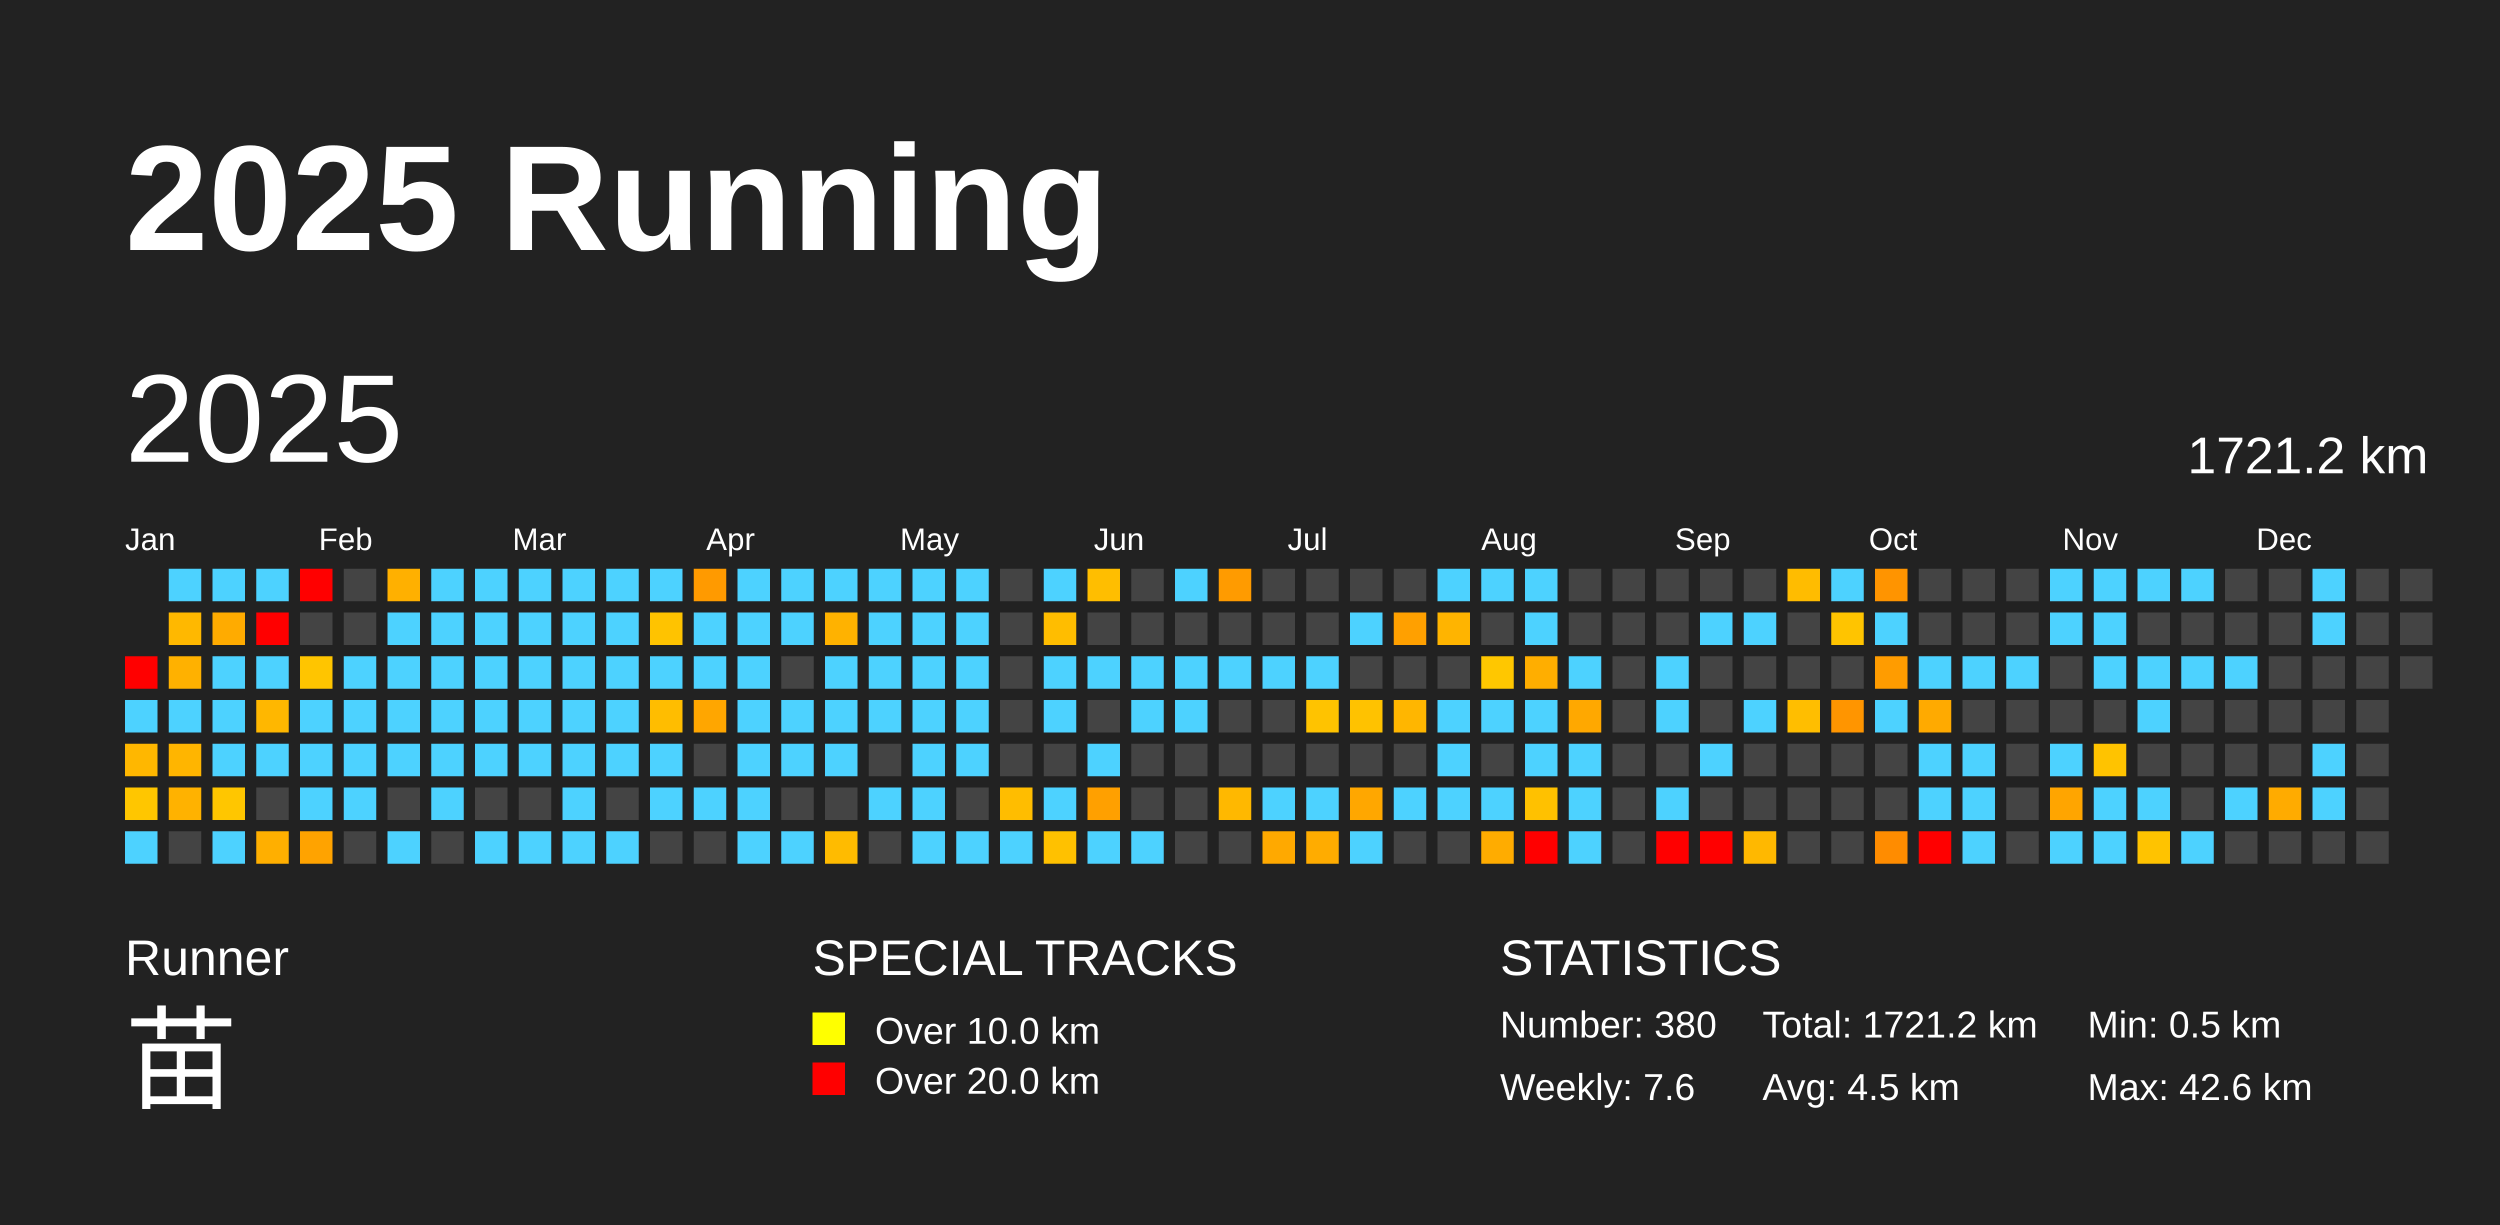
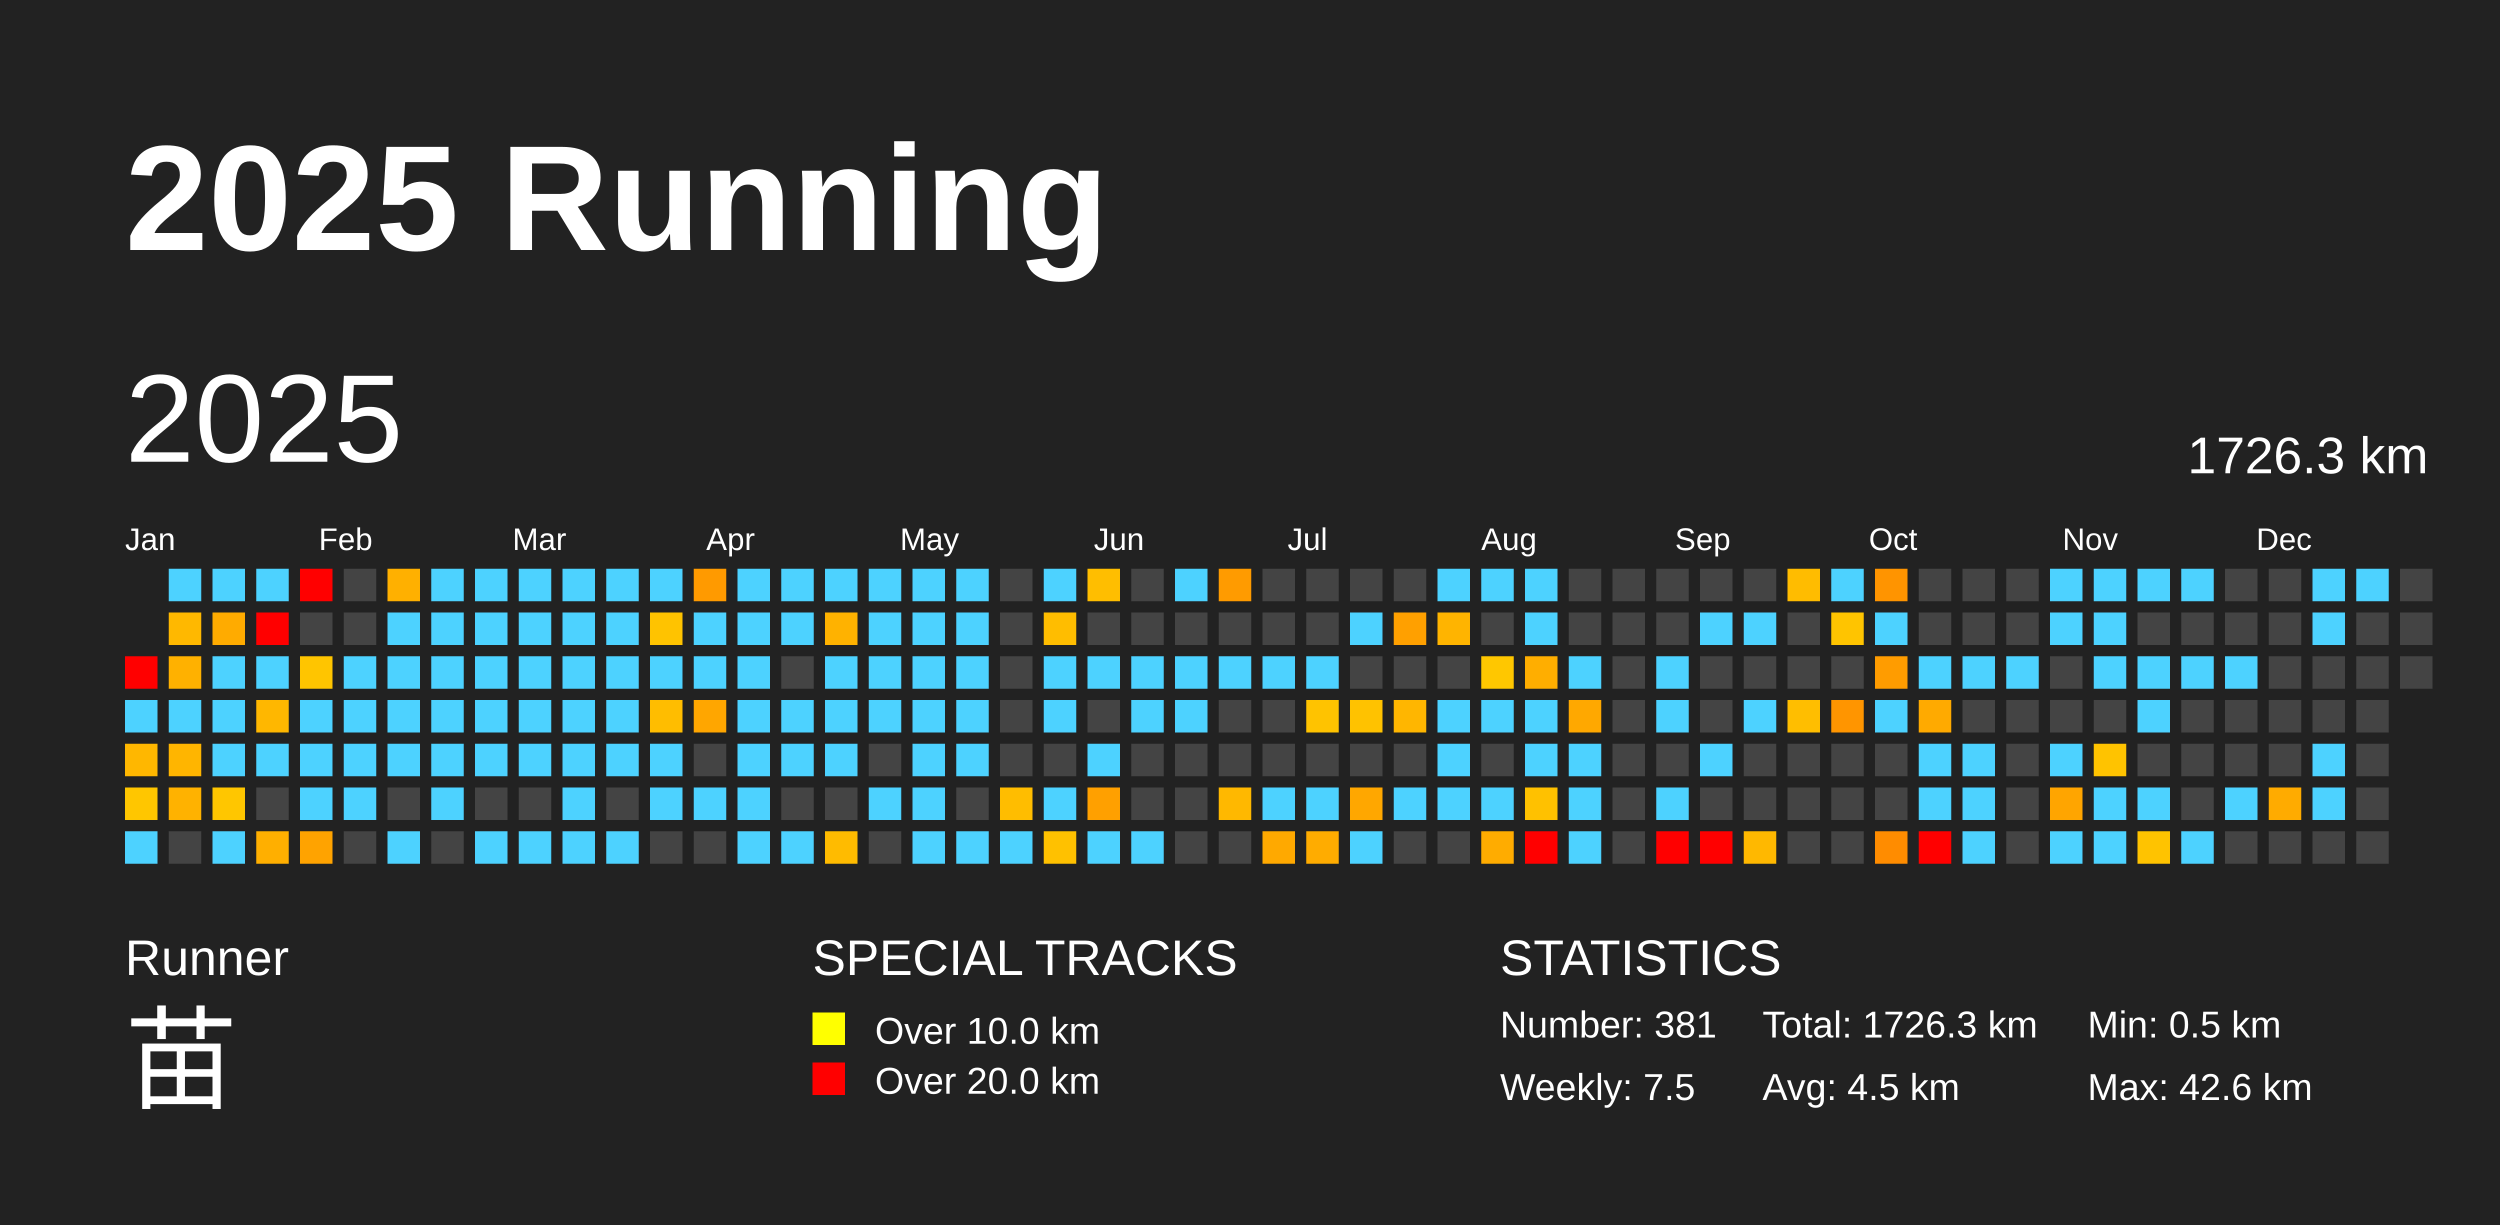
<svg xmlns="http://www.w3.org/2000/svg" baseProfile="full" height="98mm" version="1.1" viewBox="0,0,200,98" width="200mm">
  <defs />
  <rect fill="#222222" height="98" width="200" x="0" y="0" />
  <text fill="#FFFFFF" style="font-size:12px; font-family:Arial; font-weight:bold;" x="10" y="20">2025 Running</text>
  <text fill="#FFFFFF" style="font-size:4px; font-family:Arial" x="10" y="78">Runner</text>
  <text fill="#FFFFFF" style="font-size:9px; font-family:Arial" x="10" y="88">苗</text>
  <text fill="#FFFFFF" style="font-size:4px; font-family:Arial" x="65" y="78">SPECIAL TRACKS</text>
  <rect fill="yellow" height="2.6" width="2.6" x="65" y="81" />
  <text fill="#FFFFFF" style="font-size:3px; font-family:Arial" x="70" y="83.5">Over 10.0 km</text>
  <rect fill="red" height="2.6" width="2.6" x="65" y="85" />
  <text fill="#FFFFFF" style="font-size:3px; font-family:Arial" x="70" y="87.5">Over 20.0 km</text>
  <text fill="#FFFFFF" style="font-size:4px; font-family:Arial" x="120" y="78">STATISTICS</text>
-   <text fill="#FFFFFF" style="font-size:3px; font-family:Arial" x="120" y="83">Number: 380</text>
-   <text fill="#FFFFFF" style="font-size:3px; font-family:Arial" x="120" y="88">Weekly: 7.6</text>
-   <text fill="#FFFFFF" style="font-size:3px; font-family:Arial" x="141" y="83">Total: 1721.2 km</text>
+   <text fill="#FFFFFF" style="font-size:3px; font-family:Arial" x="120" y="83">Number: 381</text>
+   <text fill="#FFFFFF" style="font-size:3px; font-family:Arial" x="120" y="88">Weekly: 7.5</text>
+   <text fill="#FFFFFF" style="font-size:3px; font-family:Arial" x="141" y="83">Total: 1726.3 km</text>
  <text fill="#FFFFFF" style="font-size:3px; font-family:Arial" x="141" y="88">Avg: 4.5 km</text>
  <text fill="#FFFFFF" style="font-size:3px; font-family:Arial" x="167" y="83">Min: 0.5 km</text>
  <text fill="#FFFFFF" style="font-size:3px; font-family:Arial" x="167" y="88">Max: 42.6 km</text>
  <text dominant-baseline="hanging" fill="#FFFFFF" style="font-size:10.0px; font-family:Arial;" x="10" y="30">2025</text>
-   <text dominant-baseline="hanging" fill="#FFFFFF" style="font-size:4.125px; font-family:Arial;" x="175" y="35">1721.2 km</text>
+   <text dominant-baseline="hanging" fill="#FFFFFF" style="font-size:4.125px; font-family:Arial;" x="175" y="35">1726.3 km</text>
  <text fill="#FFFFFF" style="font-size:2.5px; font-family:Arial" x="10.0" y="44">Jan</text>
  <text fill="#FFFFFF" style="font-size:2.5px; font-family:Arial" x="25.5" y="44">Feb</text>
  <text fill="#FFFFFF" style="font-size:2.5px; font-family:Arial" x="41.0" y="44">Mar</text>
  <text fill="#FFFFFF" style="font-size:2.5px; font-family:Arial" x="56.5" y="44">Apr</text>
  <text fill="#FFFFFF" style="font-size:2.5px; font-family:Arial" x="72.0" y="44">May</text>
  <text fill="#FFFFFF" style="font-size:2.5px; font-family:Arial" x="87.5" y="44">Jun</text>
  <text fill="#FFFFFF" style="font-size:2.5px; font-family:Arial" x="103.0" y="44">Jul</text>
  <text fill="#FFFFFF" style="font-size:2.5px; font-family:Arial" x="118.5" y="44">Aug</text>
  <text fill="#FFFFFF" style="font-size:2.5px; font-family:Arial" x="134.0" y="44">Sep</text>
  <text fill="#FFFFFF" style="font-size:2.5px; font-family:Arial" x="149.5" y="44">Oct</text>
  <text fill="#FFFFFF" style="font-size:2.5px; font-family:Arial" x="165.0" y="44">Nov</text>
  <text fill="#FFFFFF" style="font-size:2.5px; font-family:Arial" x="180.5" y="44">Dec</text>
  <rect fill="red" height="2.6" width="2.6" x="10.0" y="52.5" />
  <rect fill="#4dd2ff" height="2.6" width="2.6" x="10.0" y="56.0" />
  <rect fill="#ffb700" height="2.6" width="2.6" x="10.0" y="59.5" />
  <rect fill="#ffc600" height="2.6" width="2.6" x="10.0" y="63.0" />
  <rect fill="#4dd2ff" height="2.6" width="2.6" x="10.0" y="66.5" />
  <rect fill="#4dd2ff" height="2.6" width="2.6" x="13.5" y="45.5" />
  <rect fill="#ffb800" height="2.6" width="2.6" x="13.5" y="49.0" />
  <rect fill="#ffb100" height="2.6" width="2.6" x="13.5" y="52.5" />
  <rect fill="#4dd2ff" height="2.6" width="2.6" x="13.5" y="56.0" />
  <rect fill="#ffb500" height="2.6" width="2.6" x="13.5" y="59.5" />
  <rect fill="#ffb200" height="2.6" width="2.6" x="13.5" y="63.0" />
  <rect fill="#444444" height="2.6" width="2.6" x="13.5" y="66.5" />
  <rect fill="#4dd2ff" height="2.6" width="2.6" x="17.0" y="45.5" />
  <rect fill="#ffab00" height="2.6" width="2.6" x="17.0" y="49.0" />
  <rect fill="#4dd2ff" height="2.6" width="2.6" x="17.0" y="52.5" />
  <rect fill="#4dd2ff" height="2.6" width="2.6" x="17.0" y="56.0" />
  <rect fill="#4dd2ff" height="2.6" width="2.6" x="17.0" y="59.5" />
  <rect fill="#ffc600" height="2.6" width="2.6" x="17.0" y="63.0" />
  <rect fill="#4dd2ff" height="2.6" width="2.6" x="17.0" y="66.5" />
  <rect fill="#4dd2ff" height="2.6" width="2.6" x="20.5" y="45.5" />
  <rect fill="red" height="2.6" width="2.6" x="20.5" y="49.0" />
  <rect fill="#4dd2ff" height="2.6" width="2.6" x="20.5" y="52.5" />
  <rect fill="#ffb700" height="2.6" width="2.6" x="20.5" y="56.0" />
  <rect fill="#4dd2ff" height="2.6" width="2.6" x="20.5" y="59.5" />
  <rect fill="#444444" height="2.6" width="2.6" x="20.5" y="63.0" />
  <rect fill="#ffaf00" height="2.6" width="2.6" x="20.5" y="66.5" />
  <rect fill="red" height="2.6" width="2.6" x="24.0" y="45.5" />
  <rect fill="#444444" height="2.6" width="2.6" x="24.0" y="49.0" />
  <rect fill="#ffc500" height="2.6" width="2.6" x="24.0" y="52.5" />
  <rect fill="#4dd2ff" height="2.6" width="2.6" x="24.0" y="56.0" />
  <rect fill="#4dd2ff" height="2.6" width="2.6" x="24.0" y="59.5" />
  <rect fill="#4dd2ff" height="2.6" width="2.6" x="24.0" y="63.0" />
  <rect fill="#ffa300" height="2.6" width="2.6" x="24.0" y="66.5" />
  <rect fill="#444444" height="2.6" width="2.6" x="27.5" y="45.5" />
  <rect fill="#444444" height="2.6" width="2.6" x="27.5" y="49.0" />
  <rect fill="#4dd2ff" height="2.6" width="2.6" x="27.5" y="52.5" />
  <rect fill="#4dd2ff" height="2.6" width="2.6" x="27.5" y="56.0" />
  <rect fill="#4dd2ff" height="2.6" width="2.6" x="27.5" y="59.5" />
  <rect fill="#4dd2ff" height="2.6" width="2.6" x="27.5" y="63.0" />
  <rect fill="#444444" height="2.6" width="2.6" x="27.5" y="66.5" />
  <rect fill="#ffb000" height="2.6" width="2.6" x="31.0" y="45.5" />
  <rect fill="#4dd2ff" height="2.6" width="2.6" x="31.0" y="49.0" />
  <rect fill="#4dd2ff" height="2.6" width="2.6" x="31.0" y="52.5" />
  <rect fill="#4dd2ff" height="2.6" width="2.6" x="31.0" y="56.0" />
  <rect fill="#4dd2ff" height="2.6" width="2.6" x="31.0" y="59.5" />
  <rect fill="#444444" height="2.6" width="2.6" x="31.0" y="63.0" />
  <rect fill="#4dd2ff" height="2.6" width="2.6" x="31.0" y="66.5" />
  <rect fill="#4dd2ff" height="2.6" width="2.6" x="34.5" y="45.5" />
  <rect fill="#4dd2ff" height="2.6" width="2.6" x="34.5" y="49.0" />
  <rect fill="#4dd2ff" height="2.6" width="2.6" x="34.5" y="52.5" />
  <rect fill="#4dd2ff" height="2.6" width="2.6" x="34.5" y="56.0" />
  <rect fill="#4dd2ff" height="2.6" width="2.6" x="34.5" y="59.5" />
  <rect fill="#4dd2ff" height="2.6" width="2.6" x="34.5" y="63.0" />
  <rect fill="#444444" height="2.6" width="2.6" x="34.5" y="66.5" />
  <rect fill="#4dd2ff" height="2.6" width="2.6" x="38.0" y="45.5" />
  <rect fill="#4dd2ff" height="2.6" width="2.6" x="38.0" y="49.0" />
  <rect fill="#4dd2ff" height="2.6" width="2.6" x="38.0" y="52.5" />
  <rect fill="#4dd2ff" height="2.6" width="2.6" x="38.0" y="56.0" />
  <rect fill="#4dd2ff" height="2.6" width="2.6" x="38.0" y="59.5" />
  <rect fill="#444444" height="2.6" width="2.6" x="38.0" y="63.0" />
  <rect fill="#4dd2ff" height="2.6" width="2.6" x="38.0" y="66.5" />
  <rect fill="#4dd2ff" height="2.6" width="2.6" x="41.5" y="45.5" />
  <rect fill="#4dd2ff" height="2.6" width="2.6" x="41.5" y="49.0" />
  <rect fill="#4dd2ff" height="2.6" width="2.6" x="41.5" y="52.5" />
  <rect fill="#4dd2ff" height="2.6" width="2.6" x="41.5" y="56.0" />
  <rect fill="#4dd2ff" height="2.6" width="2.6" x="41.5" y="59.5" />
  <rect fill="#444444" height="2.6" width="2.6" x="41.5" y="63.0" />
  <rect fill="#4dd2ff" height="2.6" width="2.6" x="41.5" y="66.5" />
  <rect fill="#4dd2ff" height="2.6" width="2.6" x="45.0" y="45.5" />
  <rect fill="#4dd2ff" height="2.6" width="2.6" x="45.0" y="49.0" />
  <rect fill="#4dd2ff" height="2.6" width="2.6" x="45.0" y="52.5" />
  <rect fill="#4dd2ff" height="2.6" width="2.6" x="45.0" y="56.0" />
  <rect fill="#4dd2ff" height="2.6" width="2.6" x="45.0" y="59.5" />
  <rect fill="#4dd2ff" height="2.6" width="2.6" x="45.0" y="63.0" />
  <rect fill="#4dd2ff" height="2.6" width="2.6" x="45.0" y="66.5" />
  <rect fill="#4dd2ff" height="2.6" width="2.6" x="48.5" y="45.5" />
  <rect fill="#4dd2ff" height="2.6" width="2.6" x="48.5" y="49.0" />
  <rect fill="#4dd2ff" height="2.6" width="2.6" x="48.5" y="52.5" />
  <rect fill="#4dd2ff" height="2.6" width="2.6" x="48.5" y="56.0" />
  <rect fill="#4dd2ff" height="2.6" width="2.6" x="48.5" y="59.5" />
  <rect fill="#444444" height="2.6" width="2.6" x="48.5" y="63.0" />
  <rect fill="#4dd2ff" height="2.6" width="2.6" x="48.5" y="66.5" />
  <rect fill="#4dd2ff" height="2.6" width="2.6" x="52.0" y="45.5" />
  <rect fill="#ffc300" height="2.6" width="2.6" x="52.0" y="49.0" />
  <rect fill="#4dd2ff" height="2.6" width="2.6" x="52.0" y="52.5" />
  <rect fill="#ffbd00" height="2.6" width="2.6" x="52.0" y="56.0" />
  <rect fill="#4dd2ff" height="2.6" width="2.6" x="52.0" y="59.5" />
  <rect fill="#4dd2ff" height="2.6" width="2.6" x="52.0" y="63.0" />
  <rect fill="#444444" height="2.6" width="2.6" x="52.0" y="66.5" />
  <rect fill="#ff9a00" height="2.6" width="2.6" x="55.5" y="45.5" />
  <rect fill="#4dd2ff" height="2.6" width="2.6" x="55.5" y="49.0" />
  <rect fill="#4dd2ff" height="2.6" width="2.6" x="55.5" y="52.5" />
  <rect fill="#ffa600" height="2.6" width="2.6" x="55.5" y="56.0" />
  <rect fill="#444444" height="2.6" width="2.6" x="55.5" y="59.5" />
  <rect fill="#4dd2ff" height="2.6" width="2.6" x="55.5" y="63.0" />
  <rect fill="#444444" height="2.6" width="2.6" x="55.5" y="66.5" />
  <rect fill="#4dd2ff" height="2.6" width="2.6" x="59.0" y="45.5" />
  <rect fill="#4dd2ff" height="2.6" width="2.6" x="59.0" y="49.0" />
  <rect fill="#4dd2ff" height="2.6" width="2.6" x="59.0" y="52.5" />
  <rect fill="#4dd2ff" height="2.6" width="2.6" x="59.0" y="56.0" />
  <rect fill="#4dd2ff" height="2.6" width="2.6" x="59.0" y="59.5" />
  <rect fill="#4dd2ff" height="2.6" width="2.6" x="59.0" y="63.0" />
  <rect fill="#4dd2ff" height="2.6" width="2.6" x="59.0" y="66.5" />
  <rect fill="#4dd2ff" height="2.6" width="2.6" x="62.5" y="45.5" />
  <rect fill="#4dd2ff" height="2.6" width="2.6" x="62.5" y="49.0" />
  <rect fill="#444444" height="2.6" width="2.6" x="62.5" y="52.5" />
  <rect fill="#4dd2ff" height="2.6" width="2.6" x="62.5" y="56.0" />
  <rect fill="#4dd2ff" height="2.6" width="2.6" x="62.5" y="59.5" />
  <rect fill="#444444" height="2.6" width="2.6" x="62.5" y="63.0" />
  <rect fill="#4dd2ff" height="2.6" width="2.6" x="62.5" y="66.5" />
  <rect fill="#4dd2ff" height="2.6" width="2.6" x="66.0" y="45.5" />
  <rect fill="#ffb200" height="2.6" width="2.6" x="66.0" y="49.0" />
  <rect fill="#4dd2ff" height="2.6" width="2.6" x="66.0" y="52.5" />
  <rect fill="#4dd2ff" height="2.6" width="2.6" x="66.0" y="56.0" />
  <rect fill="#4dd2ff" height="2.6" width="2.6" x="66.0" y="59.5" />
  <rect fill="#444444" height="2.6" width="2.6" x="66.0" y="63.0" />
  <rect fill="#ffbb00" height="2.6" width="2.6" x="66.0" y="66.5" />
  <rect fill="#4dd2ff" height="2.6" width="2.6" x="69.5" y="45.5" />
  <rect fill="#4dd2ff" height="2.6" width="2.6" x="69.5" y="49.0" />
  <rect fill="#4dd2ff" height="2.6" width="2.6" x="69.5" y="52.5" />
  <rect fill="#4dd2ff" height="2.6" width="2.6" x="69.5" y="56.0" />
  <rect fill="#444444" height="2.6" width="2.6" x="69.5" y="59.5" />
  <rect fill="#4dd2ff" height="2.6" width="2.6" x="69.5" y="63.0" />
  <rect fill="#444444" height="2.6" width="2.6" x="69.5" y="66.5" />
  <rect fill="#4dd2ff" height="2.6" width="2.6" x="73.0" y="45.5" />
  <rect fill="#4dd2ff" height="2.6" width="2.6" x="73.0" y="49.0" />
  <rect fill="#4dd2ff" height="2.6" width="2.6" x="73.0" y="52.5" />
  <rect fill="#4dd2ff" height="2.6" width="2.6" x="73.0" y="56.0" />
  <rect fill="#4dd2ff" height="2.6" width="2.6" x="73.0" y="59.5" />
  <rect fill="#4dd2ff" height="2.6" width="2.6" x="73.0" y="63.0" />
  <rect fill="#4dd2ff" height="2.6" width="2.6" x="73.0" y="66.5" />
  <rect fill="#4dd2ff" height="2.6" width="2.6" x="76.5" y="45.5" />
  <rect fill="#4dd2ff" height="2.6" width="2.6" x="76.5" y="49.0" />
  <rect fill="#4dd2ff" height="2.6" width="2.6" x="76.5" y="52.5" />
  <rect fill="#4dd2ff" height="2.6" width="2.6" x="76.5" y="56.0" />
  <rect fill="#4dd2ff" height="2.6" width="2.6" x="76.5" y="59.5" />
  <rect fill="#444444" height="2.6" width="2.6" x="76.5" y="63.0" />
  <rect fill="#4dd2ff" height="2.6" width="2.6" x="76.5" y="66.5" />
  <rect fill="#444444" height="2.6" width="2.6" x="80.0" y="45.5" />
  <rect fill="#444444" height="2.6" width="2.6" x="80.0" y="49.0" />
  <rect fill="#444444" height="2.6" width="2.6" x="80.0" y="52.5" />
  <rect fill="#444444" height="2.6" width="2.6" x="80.0" y="56.0" />
  <rect fill="#444444" height="2.6" width="2.6" x="80.0" y="59.5" />
  <rect fill="#ffbd00" height="2.6" width="2.6" x="80.0" y="63.0" />
  <rect fill="#4dd2ff" height="2.6" width="2.6" x="80.0" y="66.5" />
  <rect fill="#4dd2ff" height="2.6" width="2.6" x="83.5" y="45.5" />
  <rect fill="#ffbd00" height="2.6" width="2.6" x="83.5" y="49.0" />
  <rect fill="#4dd2ff" height="2.6" width="2.6" x="83.5" y="52.5" />
  <rect fill="#4dd2ff" height="2.6" width="2.6" x="83.5" y="56.0" />
  <rect fill="#444444" height="2.6" width="2.6" x="83.5" y="59.5" />
  <rect fill="#4dd2ff" height="2.6" width="2.6" x="83.5" y="63.0" />
  <rect fill="#ffc100" height="2.6" width="2.6" x="83.5" y="66.5" />
  <rect fill="#ffbe00" height="2.6" width="2.6" x="87.0" y="45.5" />
  <rect fill="#444444" height="2.6" width="2.6" x="87.0" y="49.0" />
  <rect fill="#4dd2ff" height="2.6" width="2.6" x="87.0" y="52.5" />
  <rect fill="#444444" height="2.6" width="2.6" x="87.0" y="56.0" />
  <rect fill="#4dd2ff" height="2.6" width="2.6" x="87.0" y="59.5" />
  <rect fill="#ffa000" height="2.6" width="2.6" x="87.0" y="63.0" />
  <rect fill="#4dd2ff" height="2.6" width="2.6" x="87.0" y="66.5" />
  <rect fill="#444444" height="2.6" width="2.6" x="90.5" y="45.5" />
  <rect fill="#444444" height="2.6" width="2.6" x="90.5" y="49.0" />
  <rect fill="#4dd2ff" height="2.6" width="2.6" x="90.5" y="52.5" />
  <rect fill="#4dd2ff" height="2.6" width="2.6" x="90.5" y="56.0" />
  <rect fill="#444444" height="2.6" width="2.6" x="90.5" y="59.5" />
  <rect fill="#444444" height="2.6" width="2.6" x="90.5" y="63.0" />
  <rect fill="#4dd2ff" height="2.6" width="2.6" x="90.5" y="66.5" />
  <rect fill="#4dd2ff" height="2.6" width="2.6" x="94.0" y="45.5" />
  <rect fill="#444444" height="2.6" width="2.6" x="94.0" y="49.0" />
  <rect fill="#4dd2ff" height="2.6" width="2.6" x="94.0" y="52.5" />
  <rect fill="#4dd2ff" height="2.6" width="2.6" x="94.0" y="56.0" />
  <rect fill="#444444" height="2.6" width="2.6" x="94.0" y="59.5" />
  <rect fill="#444444" height="2.6" width="2.6" x="94.0" y="63.0" />
  <rect fill="#444444" height="2.6" width="2.6" x="94.0" y="66.5" />
  <rect fill="#ff9b00" height="2.6" width="2.6" x="97.5" y="45.5" />
  <rect fill="#444444" height="2.6" width="2.6" x="97.5" y="49.0" />
  <rect fill="#4dd2ff" height="2.6" width="2.6" x="97.5" y="52.5" />
  <rect fill="#444444" height="2.6" width="2.6" x="97.5" y="56.0" />
  <rect fill="#444444" height="2.6" width="2.6" x="97.5" y="59.5" />
  <rect fill="#ffb800" height="2.6" width="2.6" x="97.5" y="63.0" />
  <rect fill="#444444" height="2.6" width="2.6" x="97.5" y="66.5" />
  <rect fill="#444444" height="2.6" width="2.6" x="101.0" y="45.5" />
  <rect fill="#444444" height="2.6" width="2.6" x="101.0" y="49.0" />
  <rect fill="#4dd2ff" height="2.6" width="2.6" x="101.0" y="52.5" />
  <rect fill="#444444" height="2.6" width="2.6" x="101.0" y="56.0" />
  <rect fill="#444444" height="2.6" width="2.6" x="101.0" y="59.5" />
  <rect fill="#4dd2ff" height="2.6" width="2.6" x="101.0" y="63.0" />
  <rect fill="#ffa900" height="2.6" width="2.6" x="101.0" y="66.5" />
  <rect fill="#444444" height="2.6" width="2.6" x="104.5" y="45.5" />
  <rect fill="#444444" height="2.6" width="2.6" x="104.5" y="49.0" />
  <rect fill="#4dd2ff" height="2.6" width="2.6" x="104.5" y="52.5" />
  <rect fill="#ffc300" height="2.6" width="2.6" x="104.5" y="56.0" />
  <rect fill="#444444" height="2.6" width="2.6" x="104.5" y="59.5" />
  <rect fill="#4dd2ff" height="2.6" width="2.6" x="104.5" y="63.0" />
  <rect fill="#ffac00" height="2.6" width="2.6" x="104.5" y="66.5" />
  <rect fill="#444444" height="2.6" width="2.6" x="108.0" y="45.5" />
  <rect fill="#4dd2ff" height="2.6" width="2.6" x="108.0" y="49.0" />
  <rect fill="#444444" height="2.6" width="2.6" x="108.0" y="52.5" />
  <rect fill="#ffc200" height="2.6" width="2.6" x="108.0" y="56.0" />
  <rect fill="#444444" height="2.6" width="2.6" x="108.0" y="59.5" />
  <rect fill="#ffa700" height="2.6" width="2.6" x="108.0" y="63.0" />
  <rect fill="#4dd2ff" height="2.6" width="2.6" x="108.0" y="66.5" />
  <rect fill="#444444" height="2.6" width="2.6" x="111.5" y="45.5" />
  <rect fill="#ffa000" height="2.6" width="2.6" x="111.5" y="49.0" />
  <rect fill="#444444" height="2.6" width="2.6" x="111.5" y="52.5" />
  <rect fill="#ffb600" height="2.6" width="2.6" x="111.5" y="56.0" />
  <rect fill="#444444" height="2.6" width="2.6" x="111.5" y="59.5" />
  <rect fill="#4dd2ff" height="2.6" width="2.6" x="111.5" y="63.0" />
  <rect fill="#444444" height="2.6" width="2.6" x="111.5" y="66.5" />
  <rect fill="#4dd2ff" height="2.6" width="2.6" x="115.0" y="45.5" />
  <rect fill="#ffb400" height="2.6" width="2.6" x="115.0" y="49.0" />
  <rect fill="#444444" height="2.6" width="2.6" x="115.0" y="52.5" />
  <rect fill="#4dd2ff" height="2.6" width="2.6" x="115.0" y="56.0" />
  <rect fill="#4dd2ff" height="2.6" width="2.6" x="115.0" y="59.5" />
  <rect fill="#4dd2ff" height="2.6" width="2.6" x="115.0" y="63.0" />
  <rect fill="#444444" height="2.6" width="2.6" x="115.0" y="66.5" />
  <rect fill="#4dd2ff" height="2.6" width="2.6" x="118.5" y="45.5" />
  <rect fill="#444444" height="2.6" width="2.6" x="118.5" y="49.0" />
  <rect fill="#ffc700" height="2.6" width="2.6" x="118.5" y="52.5" />
  <rect fill="#4dd2ff" height="2.6" width="2.6" x="118.5" y="56.0" />
  <rect fill="#444444" height="2.6" width="2.6" x="118.5" y="59.5" />
  <rect fill="#4dd2ff" height="2.6" width="2.6" x="118.5" y="63.0" />
  <rect fill="#ffac00" height="2.6" width="2.6" x="118.5" y="66.5" />
  <rect fill="#4dd2ff" height="2.6" width="2.6" x="122.0" y="45.5" />
  <rect fill="#4dd2ff" height="2.6" width="2.6" x="122.0" y="49.0" />
  <rect fill="#ffae00" height="2.6" width="2.6" x="122.0" y="52.5" />
  <rect fill="#4dd2ff" height="2.6" width="2.6" x="122.0" y="56.0" />
  <rect fill="#4dd2ff" height="2.6" width="2.6" x="122.0" y="59.5" />
  <rect fill="#ffc100" height="2.6" width="2.6" x="122.0" y="63.0" />
  <rect fill="red" height="2.6" width="2.6" x="122.0" y="66.5" />
  <rect fill="#444444" height="2.6" width="2.6" x="125.5" y="45.5" />
  <rect fill="#444444" height="2.6" width="2.6" x="125.5" y="49.0" />
  <rect fill="#4dd2ff" height="2.6" width="2.6" x="125.5" y="52.5" />
  <rect fill="#ffa800" height="2.6" width="2.6" x="125.5" y="56.0" />
  <rect fill="#4dd2ff" height="2.6" width="2.6" x="125.5" y="59.5" />
  <rect fill="#4dd2ff" height="2.6" width="2.6" x="125.5" y="63.0" />
  <rect fill="#4dd2ff" height="2.6" width="2.6" x="125.5" y="66.5" />
  <rect fill="#444444" height="2.6" width="2.6" x="129.0" y="45.5" />
  <rect fill="#444444" height="2.6" width="2.6" x="129.0" y="49.0" />
  <rect fill="#444444" height="2.6" width="2.6" x="129.0" y="52.5" />
  <rect fill="#444444" height="2.6" width="2.6" x="129.0" y="56.0" />
  <rect fill="#444444" height="2.6" width="2.6" x="129.0" y="59.5" />
  <rect fill="#444444" height="2.6" width="2.6" x="129.0" y="63.0" />
  <rect fill="#444444" height="2.6" width="2.6" x="129.0" y="66.5" />
  <rect fill="#444444" height="2.6" width="2.6" x="132.5" y="45.5" />
  <rect fill="#444444" height="2.6" width="2.6" x="132.5" y="49.0" />
  <rect fill="#4dd2ff" height="2.6" width="2.6" x="132.5" y="52.5" />
  <rect fill="#4dd2ff" height="2.6" width="2.6" x="132.5" y="56.0" />
  <rect fill="#444444" height="2.6" width="2.6" x="132.5" y="59.5" />
  <rect fill="#4dd2ff" height="2.6" width="2.6" x="132.5" y="63.0" />
  <rect fill="red" height="2.6" width="2.6" x="132.5" y="66.5" />
  <rect fill="#444444" height="2.6" width="2.6" x="136.0" y="45.5" />
  <rect fill="#4dd2ff" height="2.6" width="2.6" x="136.0" y="49.0" />
  <rect fill="#444444" height="2.6" width="2.6" x="136.0" y="52.5" />
  <rect fill="#444444" height="2.6" width="2.6" x="136.0" y="56.0" />
  <rect fill="#4dd2ff" height="2.6" width="2.6" x="136.0" y="59.5" />
  <rect fill="#444444" height="2.6" width="2.6" x="136.0" y="63.0" />
  <rect fill="red" height="2.6" width="2.6" x="136.0" y="66.5" />
  <rect fill="#444444" height="2.6" width="2.6" x="139.5" y="45.5" />
  <rect fill="#4dd2ff" height="2.6" width="2.6" x="139.5" y="49.0" />
  <rect fill="#444444" height="2.6" width="2.6" x="139.5" y="52.5" />
  <rect fill="#4dd2ff" height="2.6" width="2.6" x="139.5" y="56.0" />
  <rect fill="#444444" height="2.6" width="2.6" x="139.5" y="59.5" />
  <rect fill="#444444" height="2.6" width="2.6" x="139.5" y="63.0" />
  <rect fill="#ffb800" height="2.6" width="2.6" x="139.5" y="66.5" />
  <rect fill="#ffbc00" height="2.6" width="2.6" x="143.0" y="45.5" />
  <rect fill="#444444" height="2.6" width="2.6" x="143.0" y="49.0" />
  <rect fill="#444444" height="2.6" width="2.6" x="143.0" y="52.5" />
  <rect fill="#ffbe00" height="2.6" width="2.6" x="143.0" y="56.0" />
  <rect fill="#444444" height="2.6" width="2.6" x="143.0" y="59.5" />
  <rect fill="#444444" height="2.6" width="2.6" x="143.0" y="63.0" />
  <rect fill="#444444" height="2.6" width="2.6" x="143.0" y="66.5" />
  <rect fill="#4dd2ff" height="2.6" width="2.6" x="146.5" y="45.5" />
  <rect fill="#ffc400" height="2.6" width="2.6" x="146.5" y="49.0" />
  <rect fill="#444444" height="2.6" width="2.6" x="146.5" y="52.5" />
  <rect fill="#ff9500" height="2.6" width="2.6" x="146.5" y="56.0" />
  <rect fill="#444444" height="2.6" width="2.6" x="146.5" y="59.5" />
  <rect fill="#444444" height="2.6" width="2.6" x="146.5" y="63.0" />
  <rect fill="#444444" height="2.6" width="2.6" x="146.5" y="66.5" />
  <rect fill="#ff9400" height="2.6" width="2.6" x="150.0" y="45.5" />
  <rect fill="#4dd2ff" height="2.6" width="2.6" x="150.0" y="49.0" />
  <rect fill="#ff9c00" height="2.6" width="2.6" x="150.0" y="52.5" />
  <rect fill="#4dd2ff" height="2.6" width="2.6" x="150.0" y="56.0" />
  <rect fill="#444444" height="2.6" width="2.6" x="150.0" y="59.5" />
  <rect fill="#444444" height="2.6" width="2.6" x="150.0" y="63.0" />
  <rect fill="#ff8c00" height="2.6" width="2.6" x="150.0" y="66.5" />
  <rect fill="#444444" height="2.6" width="2.6" x="153.5" y="45.5" />
  <rect fill="#444444" height="2.6" width="2.6" x="153.5" y="49.0" />
  <rect fill="#4dd2ff" height="2.6" width="2.6" x="153.5" y="52.5" />
  <rect fill="#ffaa00" height="2.6" width="2.6" x="153.5" y="56.0" />
  <rect fill="#4dd2ff" height="2.6" width="2.6" x="153.5" y="59.5" />
  <rect fill="#4dd2ff" height="2.6" width="2.6" x="153.5" y="63.0" />
  <rect fill="red" height="2.6" width="2.6" x="153.5" y="66.5" />
  <rect fill="#444444" height="2.6" width="2.6" x="157.0" y="45.5" />
  <rect fill="#444444" height="2.6" width="2.6" x="157.0" y="49.0" />
  <rect fill="#4dd2ff" height="2.6" width="2.6" x="157.0" y="52.5" />
  <rect fill="#444444" height="2.6" width="2.6" x="157.0" y="56.0" />
  <rect fill="#4dd2ff" height="2.6" width="2.6" x="157.0" y="59.5" />
  <rect fill="#4dd2ff" height="2.6" width="2.6" x="157.0" y="63.0" />
  <rect fill="#4dd2ff" height="2.6" width="2.6" x="157.0" y="66.5" />
  <rect fill="#444444" height="2.6" width="2.6" x="160.5" y="45.5" />
  <rect fill="#444444" height="2.6" width="2.6" x="160.5" y="49.0" />
  <rect fill="#4dd2ff" height="2.6" width="2.6" x="160.5" y="52.5" />
  <rect fill="#444444" height="2.6" width="2.6" x="160.5" y="56.0" />
  <rect fill="#444444" height="2.6" width="2.6" x="160.5" y="59.5" />
  <rect fill="#444444" height="2.6" width="2.6" x="160.5" y="63.0" />
  <rect fill="#444444" height="2.6" width="2.6" x="160.5" y="66.5" />
  <rect fill="#4dd2ff" height="2.6" width="2.6" x="164.0" y="45.5" />
  <rect fill="#4dd2ff" height="2.6" width="2.6" x="164.0" y="49.0" />
  <rect fill="#444444" height="2.6" width="2.6" x="164.0" y="52.5" />
  <rect fill="#444444" height="2.6" width="2.6" x="164.0" y="56.0" />
  <rect fill="#4dd2ff" height="2.6" width="2.6" x="164.0" y="59.5" />
  <rect fill="#ffa500" height="2.6" width="2.6" x="164.0" y="63.0" />
  <rect fill="#4dd2ff" height="2.6" width="2.6" x="164.0" y="66.5" />
  <rect fill="#4dd2ff" height="2.6" width="2.6" x="167.5" y="45.5" />
  <rect fill="#4dd2ff" height="2.6" width="2.6" x="167.5" y="49.0" />
  <rect fill="#4dd2ff" height="2.6" width="2.6" x="167.5" y="52.5" />
  <rect fill="#444444" height="2.6" width="2.6" x="167.5" y="56.0" />
  <rect fill="#ffc300" height="2.6" width="2.6" x="167.5" y="59.5" />
  <rect fill="#4dd2ff" height="2.6" width="2.6" x="167.5" y="63.0" />
  <rect fill="#4dd2ff" height="2.6" width="2.6" x="167.5" y="66.5" />
  <rect fill="#4dd2ff" height="2.6" width="2.6" x="171.0" y="45.5" />
  <rect fill="#444444" height="2.6" width="2.6" x="171.0" y="49.0" />
  <rect fill="#4dd2ff" height="2.6" width="2.6" x="171.0" y="52.5" />
  <rect fill="#4dd2ff" height="2.6" width="2.6" x="171.0" y="56.0" />
  <rect fill="#444444" height="2.6" width="2.6" x="171.0" y="59.5" />
  <rect fill="#4dd2ff" height="2.6" width="2.6" x="171.0" y="63.0" />
  <rect fill="#ffc300" height="2.6" width="2.6" x="171.0" y="66.5" />
  <rect fill="#4dd2ff" height="2.6" width="2.6" x="174.5" y="45.5" />
  <rect fill="#444444" height="2.6" width="2.6" x="174.5" y="49.0" />
  <rect fill="#4dd2ff" height="2.6" width="2.6" x="174.5" y="52.5" />
  <rect fill="#444444" height="2.6" width="2.6" x="174.5" y="56.0" />
  <rect fill="#444444" height="2.6" width="2.6" x="174.5" y="59.5" />
  <rect fill="#444444" height="2.6" width="2.6" x="174.5" y="63.0" />
  <rect fill="#4dd2ff" height="2.6" width="2.6" x="174.5" y="66.5" />
  <rect fill="#444444" height="2.6" width="2.6" x="178.0" y="45.5" />
  <rect fill="#444444" height="2.6" width="2.6" x="178.0" y="49.0" />
  <rect fill="#4dd2ff" height="2.6" width="2.6" x="178.0" y="52.5" />
  <rect fill="#444444" height="2.6" width="2.6" x="178.0" y="56.0" />
  <rect fill="#444444" height="2.6" width="2.6" x="178.0" y="59.5" />
  <rect fill="#4dd2ff" height="2.6" width="2.6" x="178.0" y="63.0" />
  <rect fill="#444444" height="2.6" width="2.6" x="178.0" y="66.5" />
  <rect fill="#444444" height="2.6" width="2.6" x="181.5" y="45.5" />
  <rect fill="#444444" height="2.6" width="2.6" x="181.5" y="49.0" />
  <rect fill="#444444" height="2.6" width="2.6" x="181.5" y="52.5" />
  <rect fill="#444444" height="2.6" width="2.6" x="181.5" y="56.0" />
  <rect fill="#444444" height="2.6" width="2.6" x="181.5" y="59.5" />
  <rect fill="#ffab00" height="2.6" width="2.6" x="181.5" y="63.0" />
  <rect fill="#444444" height="2.6" width="2.6" x="181.5" y="66.5" />
  <rect fill="#4dd2ff" height="2.6" width="2.6" x="185.0" y="45.5" />
  <rect fill="#4dd2ff" height="2.6" width="2.6" x="185.0" y="49.0" />
  <rect fill="#444444" height="2.6" width="2.6" x="185.0" y="52.5" />
  <rect fill="#444444" height="2.6" width="2.6" x="185.0" y="56.0" />
  <rect fill="#4dd2ff" height="2.6" width="2.6" x="185.0" y="59.5" />
  <rect fill="#4dd2ff" height="2.6" width="2.6" x="185.0" y="63.0" />
  <rect fill="#444444" height="2.6" width="2.6" x="185.0" y="66.5" />
-   <rect fill="#444444" height="2.6" width="2.6" x="188.5" y="45.5" />
+   <rect fill="#4dd2ff" height="2.6" width="2.6" x="188.5" y="45.5" />
  <rect fill="#444444" height="2.6" width="2.6" x="188.5" y="49.0" />
  <rect fill="#444444" height="2.6" width="2.6" x="188.5" y="52.5" />
  <rect fill="#444444" height="2.6" width="2.6" x="188.5" y="56.0" />
  <rect fill="#444444" height="2.6" width="2.6" x="188.5" y="59.5" />
  <rect fill="#444444" height="2.6" width="2.6" x="188.5" y="63.0" />
  <rect fill="#444444" height="2.6" width="2.6" x="188.5" y="66.5" />
  <rect fill="#444444" height="2.6" width="2.6" x="192.0" y="45.5" />
  <rect fill="#444444" height="2.6" width="2.6" x="192.0" y="49.0" />
  <rect fill="#444444" height="2.6" width="2.6" x="192.0" y="52.5" />
</svg>
